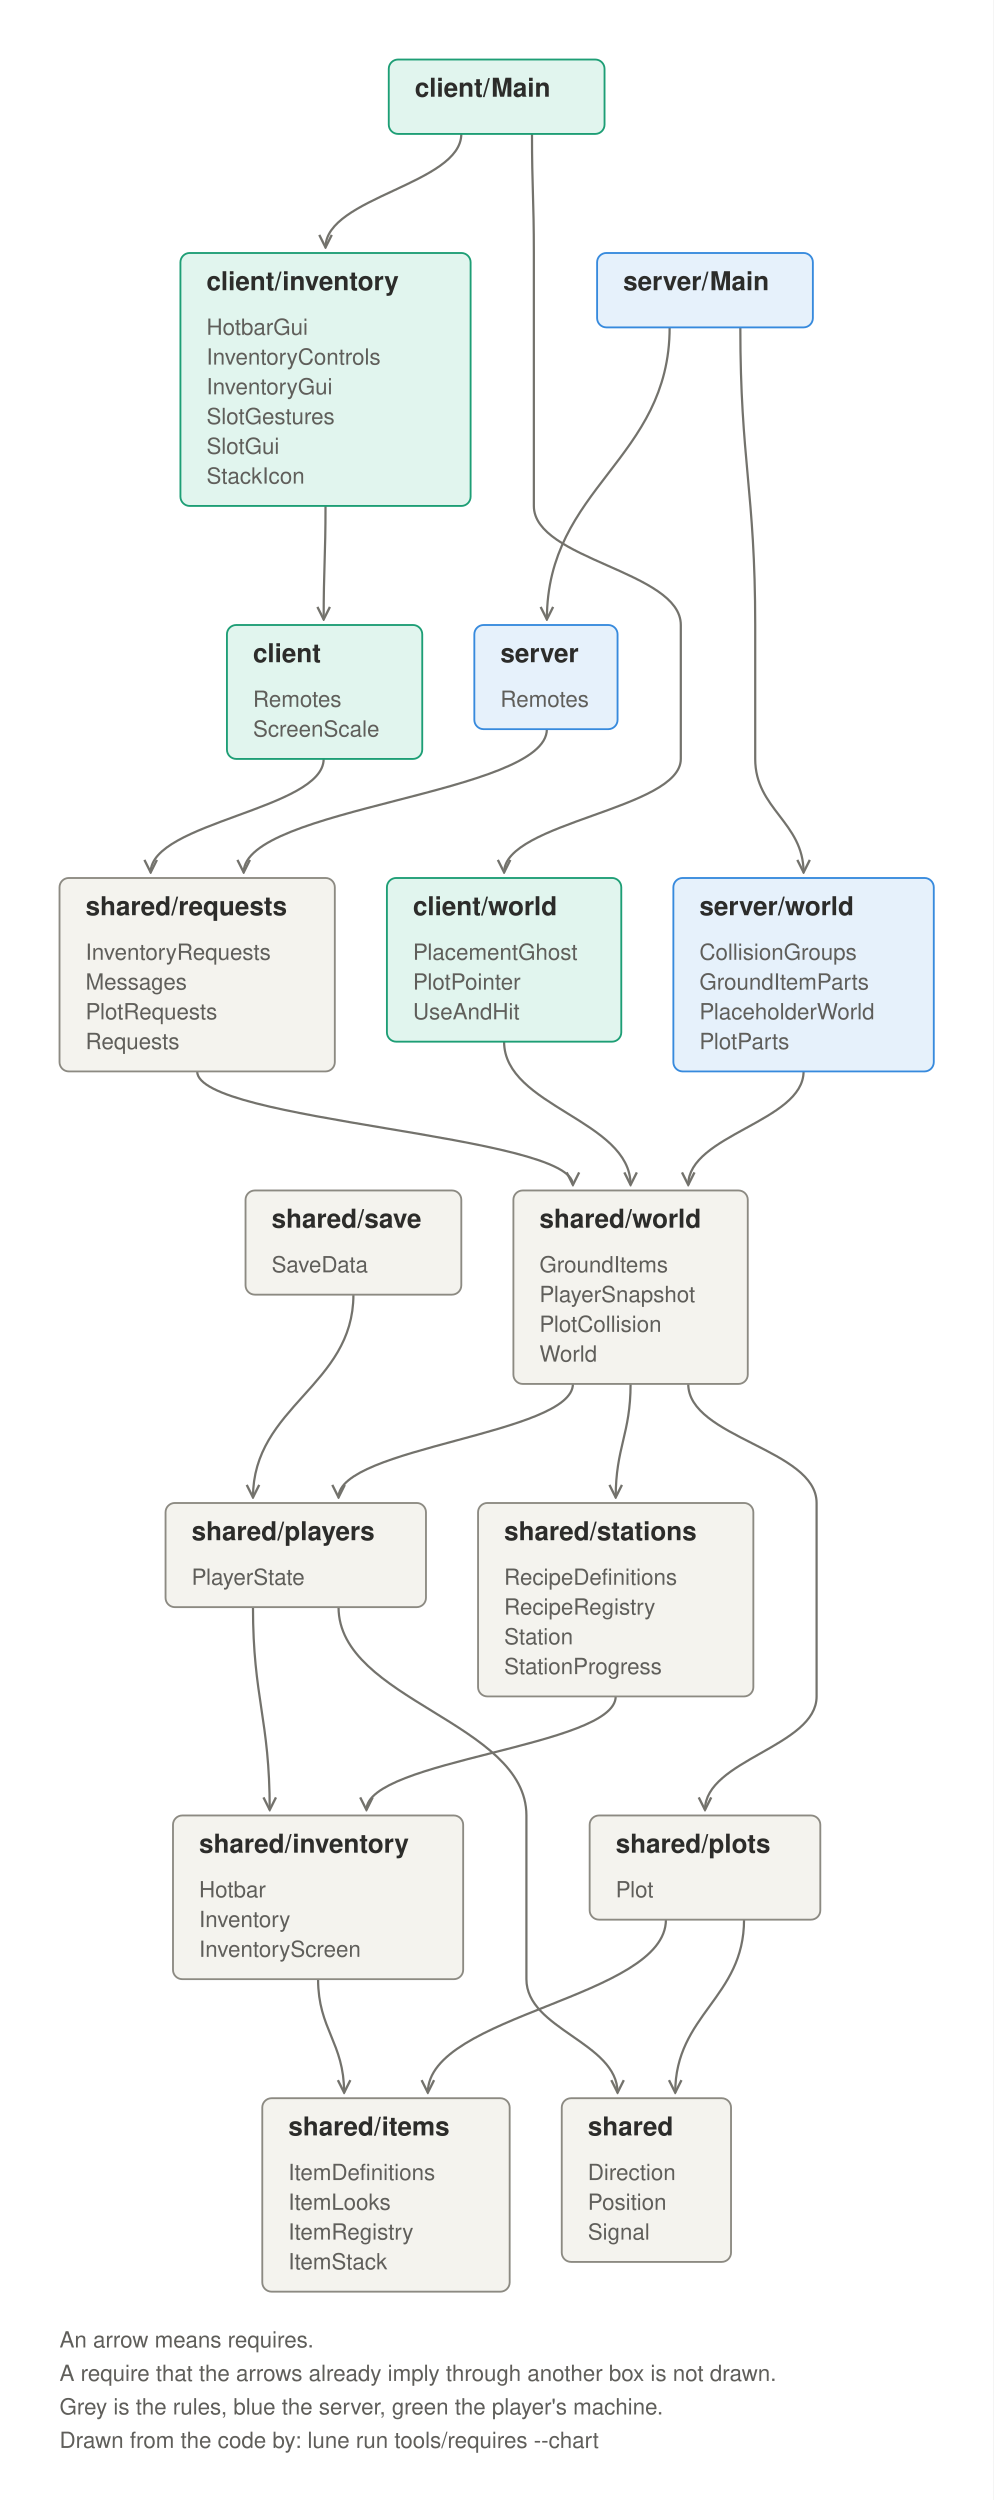
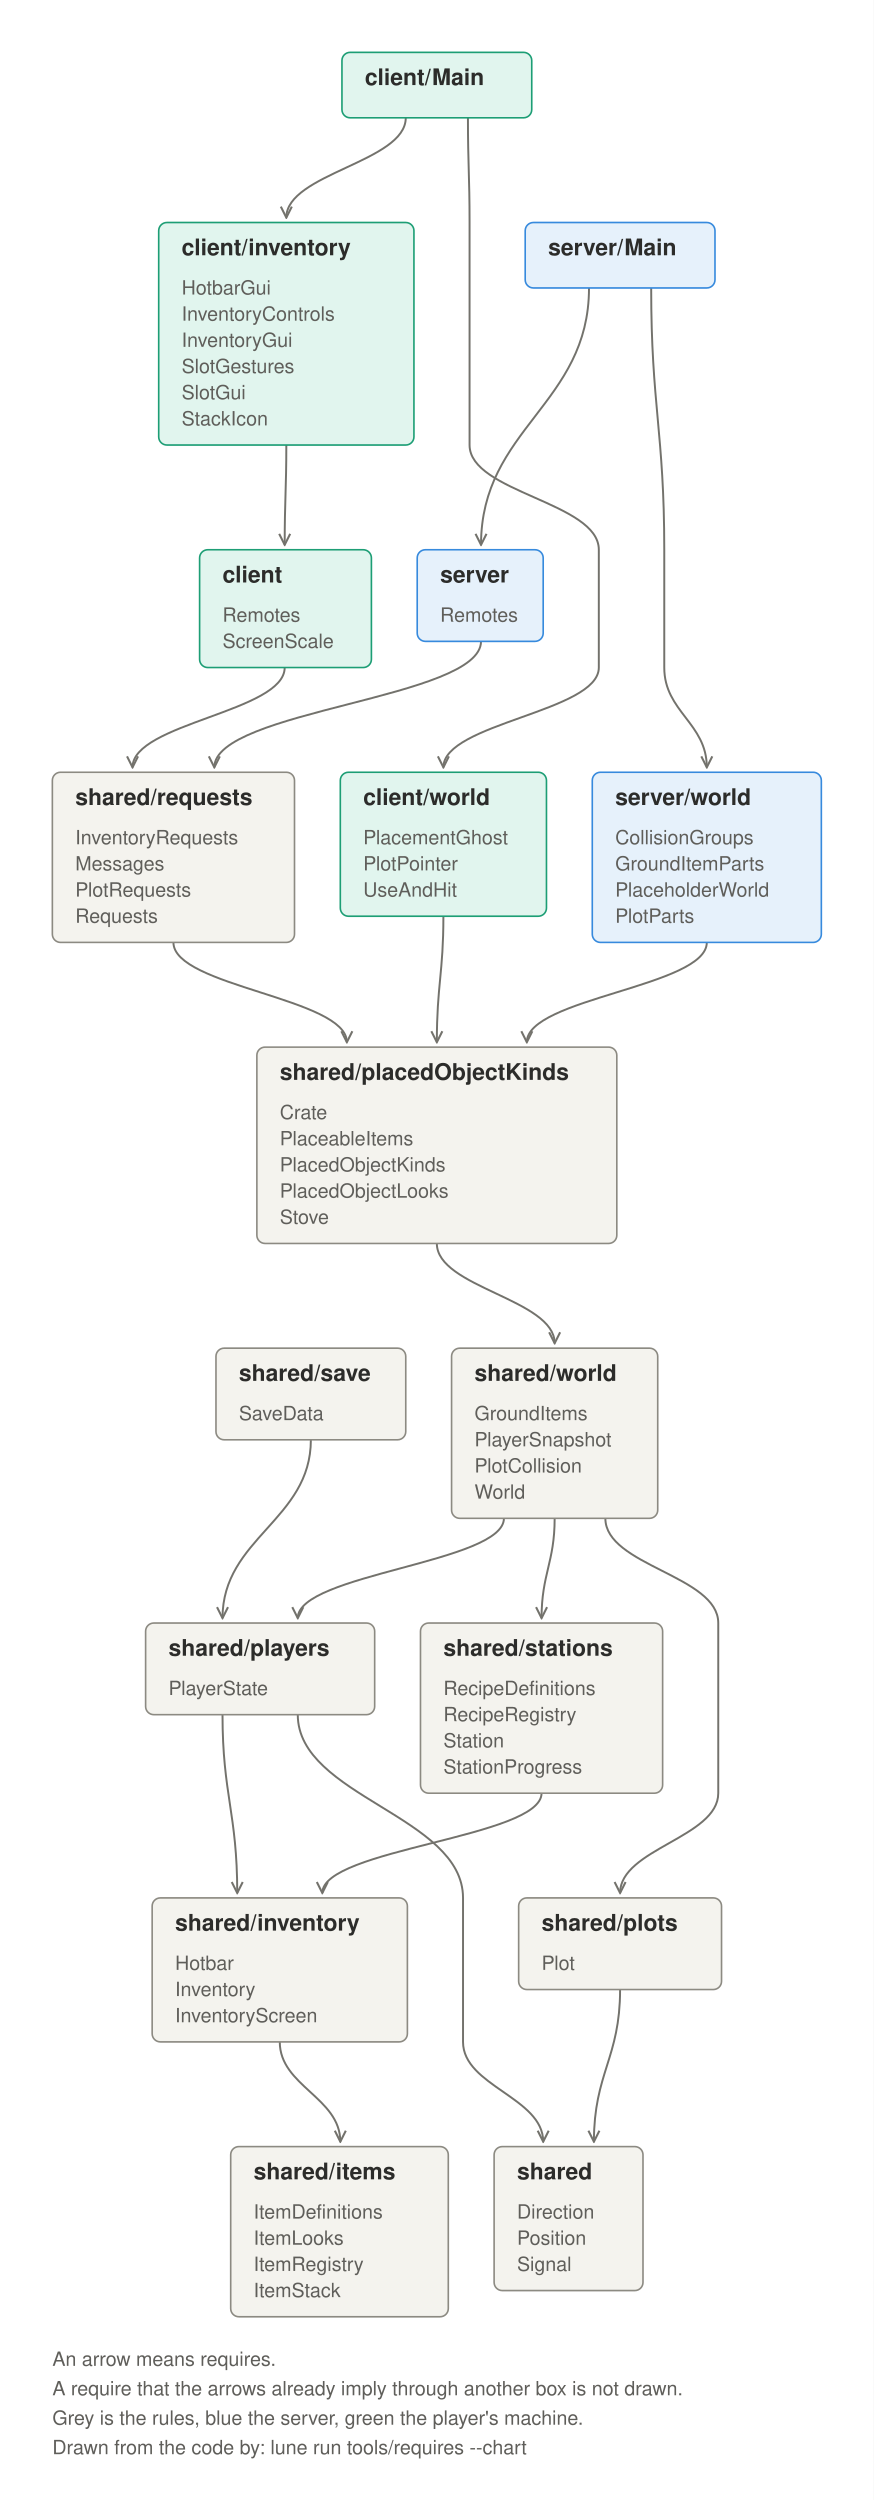
- <svg xmlns="http://www.w3.org/2000/svg" viewBox="0 0 534 1344" width="534" height="1344" font-family="Segoe UI, Helvetica, Arial, sans-serif">
+ <svg xmlns="http://www.w3.org/2000/svg" viewBox="0 0 534 1528" width="534" height="1528" font-family="Segoe UI, Helvetica, Arial, sans-serif">
  <defs>
    <marker id="arrow" viewBox="0 0 10 10" refX="9" refY="5" markerWidth="7" markerHeight="7" orient="auto">
      <path d="M1 1L9 5L1 9" fill="none" stroke="#73726c" stroke-width="1.5" />
    </marker>
  </defs>
-   <rect width="534" height="1344" fill="#ffffff" />
+   <rect width="534" height="1528" fill="#ffffff" />
  <path d="M174 408 C174 435 81 442 81 469" fill="none" stroke="#73726c" stroke-width="1.2" marker-end="url(#arrow)" />
  <path d="M248 72 C248 99 175 106 175 133" fill="none" stroke="#73726c" stroke-width="1.2" marker-end="url(#arrow)" />
  <path d="M286 72 C286 101 287 107 287 136 L287 272 C287 301 366 307 366 336 L366 408 C366 435 271 442 271 469" fill="none" stroke="#73726c" stroke-width="1.2" marker-end="url(#arrow)" />
  <path d="M175 272 C175 299 174 306 174 333" fill="none" stroke="#73726c" stroke-width="1.2" marker-end="url(#arrow)" />
-   <path d="M271 560 C271 595 339 602 339 637" fill="none" stroke="#73726c" stroke-width="1.2" marker-end="url(#arrow)" />
+   <path d="M271 560 C271 595 267 602 267 637" fill="none" stroke="#73726c" stroke-width="1.2" marker-end="url(#arrow)" />
  <path d="M294 392 C294 427 131 434 131 469" fill="none" stroke="#73726c" stroke-width="1.2" marker-end="url(#arrow)" />
  <path d="M360 176 C360 247 294 262 294 333" fill="none" stroke="#73726c" stroke-width="1.2" marker-end="url(#arrow)" />
  <path d="M398 176 C398 248 406 264 406 336 L406 408 C406 435 432 442 432 469" fill="none" stroke="#73726c" stroke-width="1.2" marker-end="url(#arrow)" />
-   <path d="M432 576 C432 603 370 610 370 637" fill="none" stroke="#73726c" stroke-width="1.2" marker-end="url(#arrow)" />
-   <path d="M171 1064 C171 1091 185 1098 185 1125" fill="none" stroke="#73726c" stroke-width="1.2" marker-end="url(#arrow)" />
-   <path d="M182 864 C182 914 283 926 283 976 L283 1064 C283 1091 332 1098 332 1125" fill="none" stroke="#73726c" stroke-width="1.2" marker-end="url(#arrow)" />
-   <path d="M136 864 C136 913 145 924 145 973" fill="none" stroke="#73726c" stroke-width="1.2" marker-end="url(#arrow)" />
-   <path d="M400 1032 C400 1074 363 1083 363 1125" fill="none" stroke="#73726c" stroke-width="1.2" marker-end="url(#arrow)" />
-   <path d="M358 1032 C358 1074 230 1083 230 1125" fill="none" stroke="#73726c" stroke-width="1.2" marker-end="url(#arrow)" />
-   <path d="M106 576 C106 603 308 610 308 637" fill="none" stroke="#73726c" stroke-width="1.2" marker-end="url(#arrow)" />
-   <path d="M190 696 C190 745 136 756 136 805" fill="none" stroke="#73726c" stroke-width="1.2" marker-end="url(#arrow)" />
-   <path d="M331 912 C331 939 197 946 197 973" fill="none" stroke="#73726c" stroke-width="1.2" marker-end="url(#arrow)" />
-   <path d="M308 744 C308 771 182 778 182 805" fill="none" stroke="#73726c" stroke-width="1.2" marker-end="url(#arrow)" />
-   <path d="M370 744 C370 773 439 779 439 808 L439 912 C439 939 379 946 379 973" fill="none" stroke="#73726c" stroke-width="1.2" marker-end="url(#arrow)" />
-   <path d="M339 744 C339 771 331 778 331 805" fill="none" stroke="#73726c" stroke-width="1.2" marker-end="url(#arrow)" />
+   <path d="M432 576 C432 603 322 610 322 637" fill="none" stroke="#73726c" stroke-width="1.2" marker-end="url(#arrow)" />
+   <path d="M171 1248 C171 1275 208 1282 208 1309" fill="none" stroke="#73726c" stroke-width="1.2" marker-end="url(#arrow)" />
+   <path d="M267 760 C267 787 339 794 339 821" fill="none" stroke="#73726c" stroke-width="1.2" marker-end="url(#arrow)" />
+   <path d="M182 1048 C182 1098 283 1110 283 1160 L283 1248 C283 1275 332 1282 332 1309" fill="none" stroke="#73726c" stroke-width="1.2" marker-end="url(#arrow)" />
+   <path d="M136 1048 C136 1097 145 1108 145 1157" fill="none" stroke="#73726c" stroke-width="1.2" marker-end="url(#arrow)" />
+   <path d="M379 1216 C379 1258 363 1267 363 1309" fill="none" stroke="#73726c" stroke-width="1.2" marker-end="url(#arrow)" />
+   <path d="M106 576 C106 603 212 610 212 637" fill="none" stroke="#73726c" stroke-width="1.2" marker-end="url(#arrow)" />
+   <path d="M190 880 C190 929 136 940 136 989" fill="none" stroke="#73726c" stroke-width="1.2" marker-end="url(#arrow)" />
+   <path d="M331 1096 C331 1123 197 1130 197 1157" fill="none" stroke="#73726c" stroke-width="1.2" marker-end="url(#arrow)" />
+   <path d="M308 928 C308 955 182 962 182 989" fill="none" stroke="#73726c" stroke-width="1.2" marker-end="url(#arrow)" />
+   <path d="M370 928 C370 957 439 963 439 992 L439 1096 C439 1123 379 1130 379 1157" fill="none" stroke="#73726c" stroke-width="1.2" marker-end="url(#arrow)" />
+   <path d="M339 928 C339 955 331 962 331 989" fill="none" stroke="#73726c" stroke-width="1.2" marker-end="url(#arrow)" />
  <rect x="122" y="336" width="105" height="72" rx="5" fill="#e1f5ee" stroke="#1d9e75" />
  <text x="136" y="356" font-size="14" font-weight="600" fill="#2c2c2a">client</text>
  <text x="136" y="380" font-size="12" fill="#5f5e5a">Remotes</text>
  <text x="136" y="396" font-size="12" fill="#5f5e5a">ScreenScale</text>
  <rect x="209" y="32" width="116" height="40" rx="5" fill="#e1f5ee" stroke="#1d9e75" />
  <text x="223" y="52" font-size="14" font-weight="600" fill="#2c2c2a">client/Main</text>
  <rect x="97" y="136" width="156" height="136" rx="5" fill="#e1f5ee" stroke="#1d9e75" />
  <text x="111" y="156" font-size="14" font-weight="600" fill="#2c2c2a">client/inventory</text>
  <text x="111" y="180" font-size="12" fill="#5f5e5a">HotbarGui</text>
  <text x="111" y="196" font-size="12" fill="#5f5e5a">InventoryControls</text>
  <text x="111" y="212" font-size="12" fill="#5f5e5a">InventoryGui</text>
  <text x="111" y="228" font-size="12" fill="#5f5e5a">SlotGestures</text>
  <text x="111" y="244" font-size="12" fill="#5f5e5a">SlotGui</text>
  <text x="111" y="260" font-size="12" fill="#5f5e5a">StackIcon</text>
  <rect x="208" y="472" width="126" height="88" rx="5" fill="#e1f5ee" stroke="#1d9e75" />
  <text x="222" y="492" font-size="14" font-weight="600" fill="#2c2c2a">client/world</text>
  <text x="222" y="516" font-size="12" fill="#5f5e5a">PlacementGhost</text>
  <text x="222" y="532" font-size="12" fill="#5f5e5a">PlotPointer</text>
  <text x="222" y="548" font-size="12" fill="#5f5e5a">UseAndHit</text>
  <rect x="255" y="336" width="77" height="56" rx="5" fill="#e6f1fb" stroke="#378add" />
  <text x="269" y="356" font-size="14" font-weight="600" fill="#2c2c2a">server</text>
  <text x="269" y="380" font-size="12" fill="#5f5e5a">Remotes</text>
  <rect x="321" y="136" width="116" height="40" rx="5" fill="#e6f1fb" stroke="#378add" />
  <text x="335" y="156" font-size="14" font-weight="600" fill="#2c2c2a">server/Main</text>
  <rect x="362" y="472" width="140" height="104" rx="5" fill="#e6f1fb" stroke="#378add" />
  <text x="376" y="492" font-size="14" font-weight="600" fill="#2c2c2a">server/world</text>
  <text x="376" y="516" font-size="12" fill="#5f5e5a">CollisionGroups</text>
  <text x="376" y="532" font-size="12" fill="#5f5e5a">GroundItemParts</text>
  <text x="376" y="548" font-size="12" fill="#5f5e5a">PlaceholderWorld</text>
  <text x="376" y="564" font-size="12" fill="#5f5e5a">PlotParts</text>
-   <rect x="302" y="1128" width="91" height="88" rx="5" fill="#f4f3ee" stroke="#8c8a82" />
-   <text x="316" y="1148" font-size="14" font-weight="600" fill="#2c2c2a">shared</text>
-   <text x="316" y="1172" font-size="12" fill="#5f5e5a">Direction</text>
-   <text x="316" y="1188" font-size="12" fill="#5f5e5a">Position</text>
-   <text x="316" y="1204" font-size="12" fill="#5f5e5a">Signal</text>
-   <rect x="93" y="976" width="156" height="88" rx="5" fill="#f4f3ee" stroke="#8c8a82" />
-   <text x="107" y="996" font-size="14" font-weight="600" fill="#2c2c2a">shared/inventory</text>
-   <text x="107" y="1020" font-size="12" fill="#5f5e5a">Hotbar</text>
-   <text x="107" y="1036" font-size="12" fill="#5f5e5a">Inventory</text>
-   <text x="107" y="1052" font-size="12" fill="#5f5e5a">InventoryScreen</text>
-   <rect x="141" y="1128" width="133" height="104" rx="5" fill="#f4f3ee" stroke="#8c8a82" />
-   <text x="155" y="1148" font-size="14" font-weight="600" fill="#2c2c2a">shared/items</text>
-   <text x="155" y="1172" font-size="12" fill="#5f5e5a">ItemDefinitions</text>
-   <text x="155" y="1188" font-size="12" fill="#5f5e5a">ItemLooks</text>
-   <text x="155" y="1204" font-size="12" fill="#5f5e5a">ItemRegistry</text>
-   <text x="155" y="1220" font-size="12" fill="#5f5e5a">ItemStack</text>
-   <rect x="89" y="808" width="140" height="56" rx="5" fill="#f4f3ee" stroke="#8c8a82" />
-   <text x="103" y="828" font-size="14" font-weight="600" fill="#2c2c2a">shared/players</text>
-   <text x="103" y="852" font-size="12" fill="#5f5e5a">PlayerState</text>
-   <rect x="317" y="976" width="124" height="56" rx="5" fill="#f4f3ee" stroke="#8c8a82" />
-   <text x="331" y="996" font-size="14" font-weight="600" fill="#2c2c2a">shared/plots</text>
-   <text x="331" y="1020" font-size="12" fill="#5f5e5a">Plot</text>
+   <rect x="302" y="1312" width="91" height="88" rx="5" fill="#f4f3ee" stroke="#8c8a82" />
+   <text x="316" y="1332" font-size="14" font-weight="600" fill="#2c2c2a">shared</text>
+   <text x="316" y="1356" font-size="12" fill="#5f5e5a">Direction</text>
+   <text x="316" y="1372" font-size="12" fill="#5f5e5a">Position</text>
+   <text x="316" y="1388" font-size="12" fill="#5f5e5a">Signal</text>
+   <rect x="93" y="1160" width="156" height="88" rx="5" fill="#f4f3ee" stroke="#8c8a82" />
+   <text x="107" y="1180" font-size="14" font-weight="600" fill="#2c2c2a">shared/inventory</text>
+   <text x="107" y="1204" font-size="12" fill="#5f5e5a">Hotbar</text>
+   <text x="107" y="1220" font-size="12" fill="#5f5e5a">Inventory</text>
+   <text x="107" y="1236" font-size="12" fill="#5f5e5a">InventoryScreen</text>
+   <rect x="141" y="1312" width="133" height="104" rx="5" fill="#f4f3ee" stroke="#8c8a82" />
+   <text x="155" y="1332" font-size="14" font-weight="600" fill="#2c2c2a">shared/items</text>
+   <text x="155" y="1356" font-size="12" fill="#5f5e5a">ItemDefinitions</text>
+   <text x="155" y="1372" font-size="12" fill="#5f5e5a">ItemLooks</text>
+   <text x="155" y="1388" font-size="12" fill="#5f5e5a">ItemRegistry</text>
+   <text x="155" y="1404" font-size="12" fill="#5f5e5a">ItemStack</text>
+   <rect x="157" y="640" width="220" height="120" rx="5" fill="#f4f3ee" stroke="#8c8a82" />
+   <text x="171" y="660" font-size="14" font-weight="600" fill="#2c2c2a">shared/placedObjectKinds</text>
+   <text x="171" y="684" font-size="12" fill="#5f5e5a">Crate</text>
+   <text x="171" y="700" font-size="12" fill="#5f5e5a">PlaceableItems</text>
+   <text x="171" y="716" font-size="12" fill="#5f5e5a">PlacedObjectKinds</text>
+   <text x="171" y="732" font-size="12" fill="#5f5e5a">PlacedObjectLooks</text>
+   <text x="171" y="748" font-size="12" fill="#5f5e5a">Stove</text>
+   <rect x="89" y="992" width="140" height="56" rx="5" fill="#f4f3ee" stroke="#8c8a82" />
+   <text x="103" y="1012" font-size="14" font-weight="600" fill="#2c2c2a">shared/players</text>
+   <text x="103" y="1036" font-size="12" fill="#5f5e5a">PlayerState</text>
+   <rect x="317" y="1160" width="124" height="56" rx="5" fill="#f4f3ee" stroke="#8c8a82" />
+   <text x="331" y="1180" font-size="14" font-weight="600" fill="#2c2c2a">shared/plots</text>
+   <text x="331" y="1204" font-size="12" fill="#5f5e5a">Plot</text>
  <rect x="32" y="472" width="148" height="104" rx="5" fill="#f4f3ee" stroke="#8c8a82" />
  <text x="46" y="492" font-size="14" font-weight="600" fill="#2c2c2a">shared/requests</text>
  <text x="46" y="516" font-size="12" fill="#5f5e5a">InventoryRequests</text>
  <text x="46" y="532" font-size="12" fill="#5f5e5a">Messages</text>
  <text x="46" y="548" font-size="12" fill="#5f5e5a">PlotRequests</text>
  <text x="46" y="564" font-size="12" fill="#5f5e5a">Requests</text>
-   <rect x="132" y="640" width="116" height="56" rx="5" fill="#f4f3ee" stroke="#8c8a82" />
-   <text x="146" y="660" font-size="14" font-weight="600" fill="#2c2c2a">shared/save</text>
-   <text x="146" y="684" font-size="12" fill="#5f5e5a">SaveData</text>
-   <rect x="257" y="808" width="148" height="104" rx="5" fill="#f4f3ee" stroke="#8c8a82" />
-   <text x="271" y="828" font-size="14" font-weight="600" fill="#2c2c2a">shared/stations</text>
-   <text x="271" y="852" font-size="12" fill="#5f5e5a">RecipeDefinitions</text>
-   <text x="271" y="868" font-size="12" fill="#5f5e5a">RecipeRegistry</text>
-   <text x="271" y="884" font-size="12" fill="#5f5e5a">Station</text>
-   <text x="271" y="900" font-size="12" fill="#5f5e5a">StationProgress</text>
-   <rect x="276" y="640" width="126" height="104" rx="5" fill="#f4f3ee" stroke="#8c8a82" />
-   <text x="290" y="660" font-size="14" font-weight="600" fill="#2c2c2a">shared/world</text>
-   <text x="290" y="684" font-size="12" fill="#5f5e5a">GroundItems</text>
-   <text x="290" y="700" font-size="12" fill="#5f5e5a">PlayerSnapshot</text>
-   <text x="290" y="716" font-size="12" fill="#5f5e5a">PlotCollision</text>
-   <text x="290" y="732" font-size="12" fill="#5f5e5a">World</text>
-   <text x="32" y="1262" font-size="12" fill="#5f5e5a">An arrow means requires.</text>
-   <text x="32" y="1280" font-size="12" fill="#5f5e5a">A require that the arrows already imply through another box is not drawn.</text>
-   <text x="32" y="1298" font-size="12" fill="#5f5e5a">Grey is the rules, blue the server, green the player's machine.</text>
-   <text x="32" y="1316" font-size="12" fill="#5f5e5a">Drawn from the code by: lune run tools/requires --chart</text>
+   <rect x="132" y="824" width="116" height="56" rx="5" fill="#f4f3ee" stroke="#8c8a82" />
+   <text x="146" y="844" font-size="14" font-weight="600" fill="#2c2c2a">shared/save</text>
+   <text x="146" y="868" font-size="12" fill="#5f5e5a">SaveData</text>
+   <rect x="257" y="992" width="148" height="104" rx="5" fill="#f4f3ee" stroke="#8c8a82" />
+   <text x="271" y="1012" font-size="14" font-weight="600" fill="#2c2c2a">shared/stations</text>
+   <text x="271" y="1036" font-size="12" fill="#5f5e5a">RecipeDefinitions</text>
+   <text x="271" y="1052" font-size="12" fill="#5f5e5a">RecipeRegistry</text>
+   <text x="271" y="1068" font-size="12" fill="#5f5e5a">Station</text>
+   <text x="271" y="1084" font-size="12" fill="#5f5e5a">StationProgress</text>
+   <rect x="276" y="824" width="126" height="104" rx="5" fill="#f4f3ee" stroke="#8c8a82" />
+   <text x="290" y="844" font-size="14" font-weight="600" fill="#2c2c2a">shared/world</text>
+   <text x="290" y="868" font-size="12" fill="#5f5e5a">GroundItems</text>
+   <text x="290" y="884" font-size="12" fill="#5f5e5a">PlayerSnapshot</text>
+   <text x="290" y="900" font-size="12" fill="#5f5e5a">PlotCollision</text>
+   <text x="290" y="916" font-size="12" fill="#5f5e5a">World</text>
+   <text x="32" y="1446" font-size="12" fill="#5f5e5a">An arrow means requires.</text>
+   <text x="32" y="1464" font-size="12" fill="#5f5e5a">A require that the arrows already imply through another box is not drawn.</text>
+   <text x="32" y="1482" font-size="12" fill="#5f5e5a">Grey is the rules, blue the server, green the player's machine.</text>
+   <text x="32" y="1500" font-size="12" fill="#5f5e5a">Drawn from the code by: lune run tools/requires --chart</text>
</svg>
